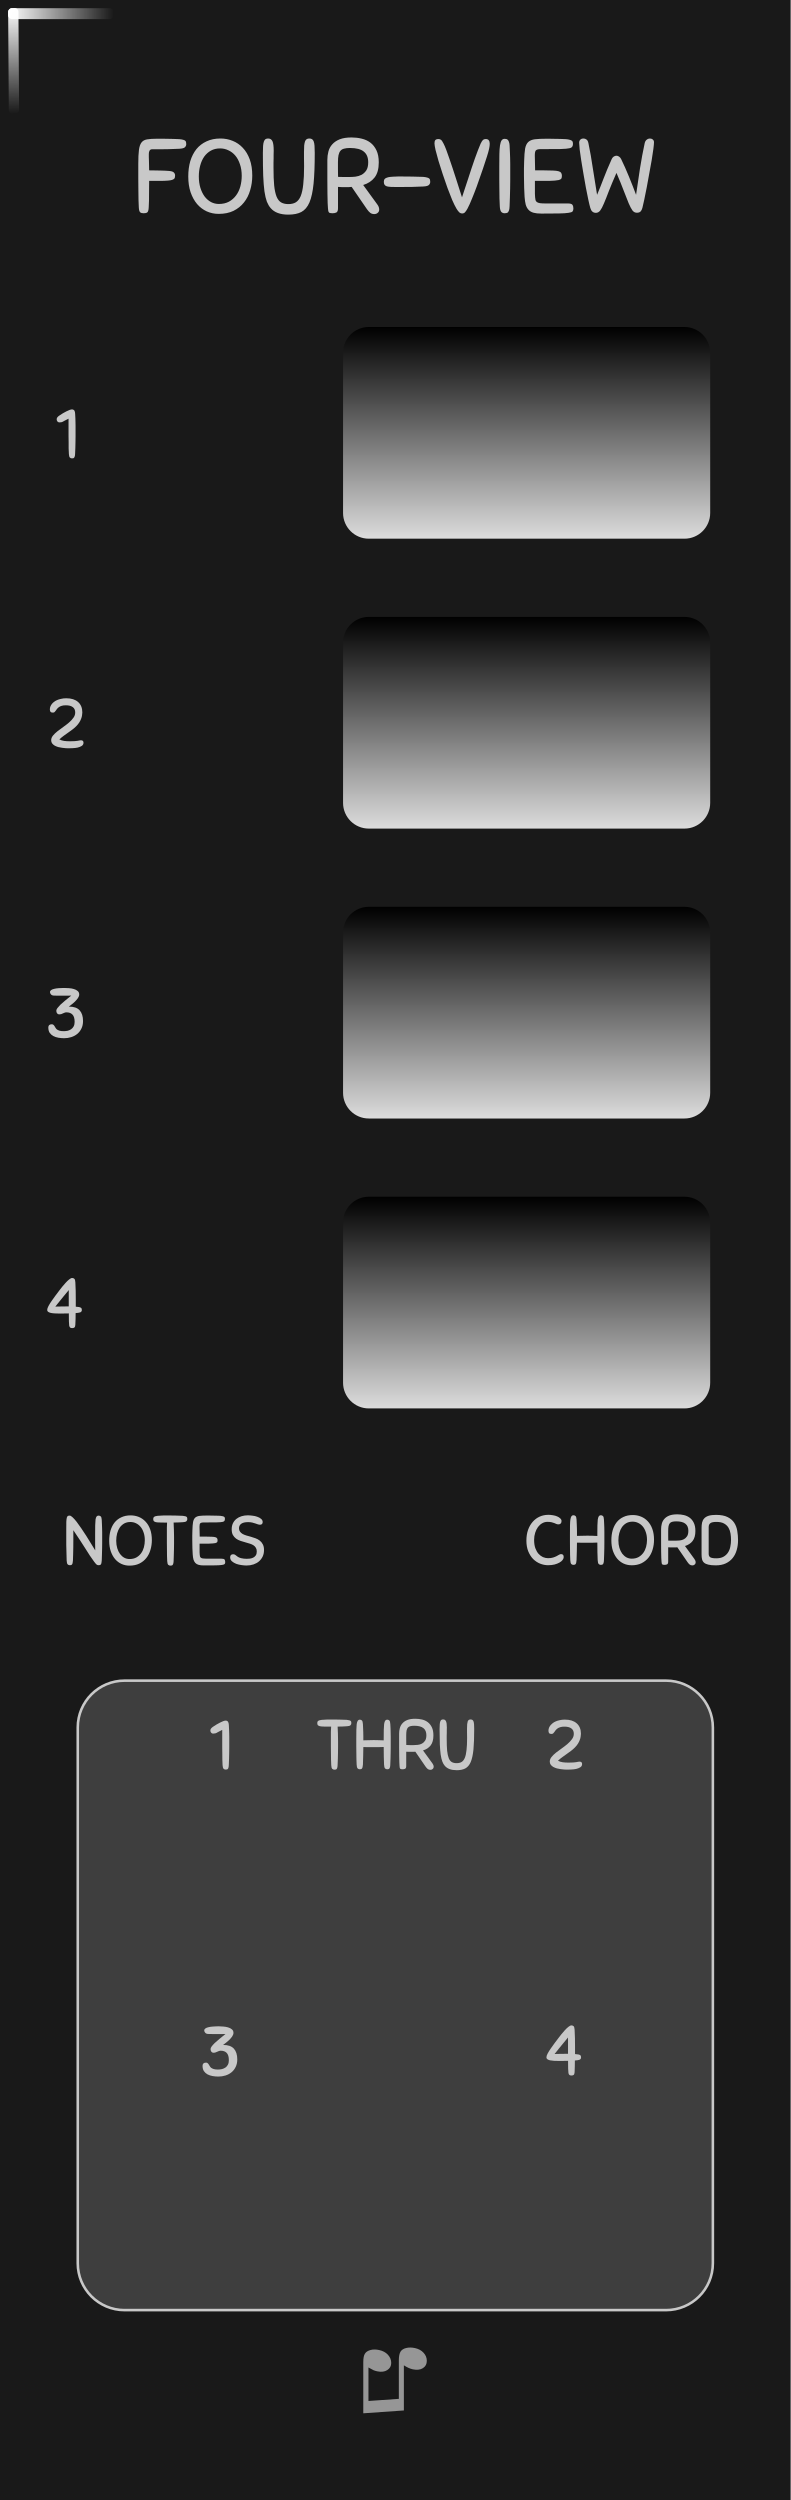
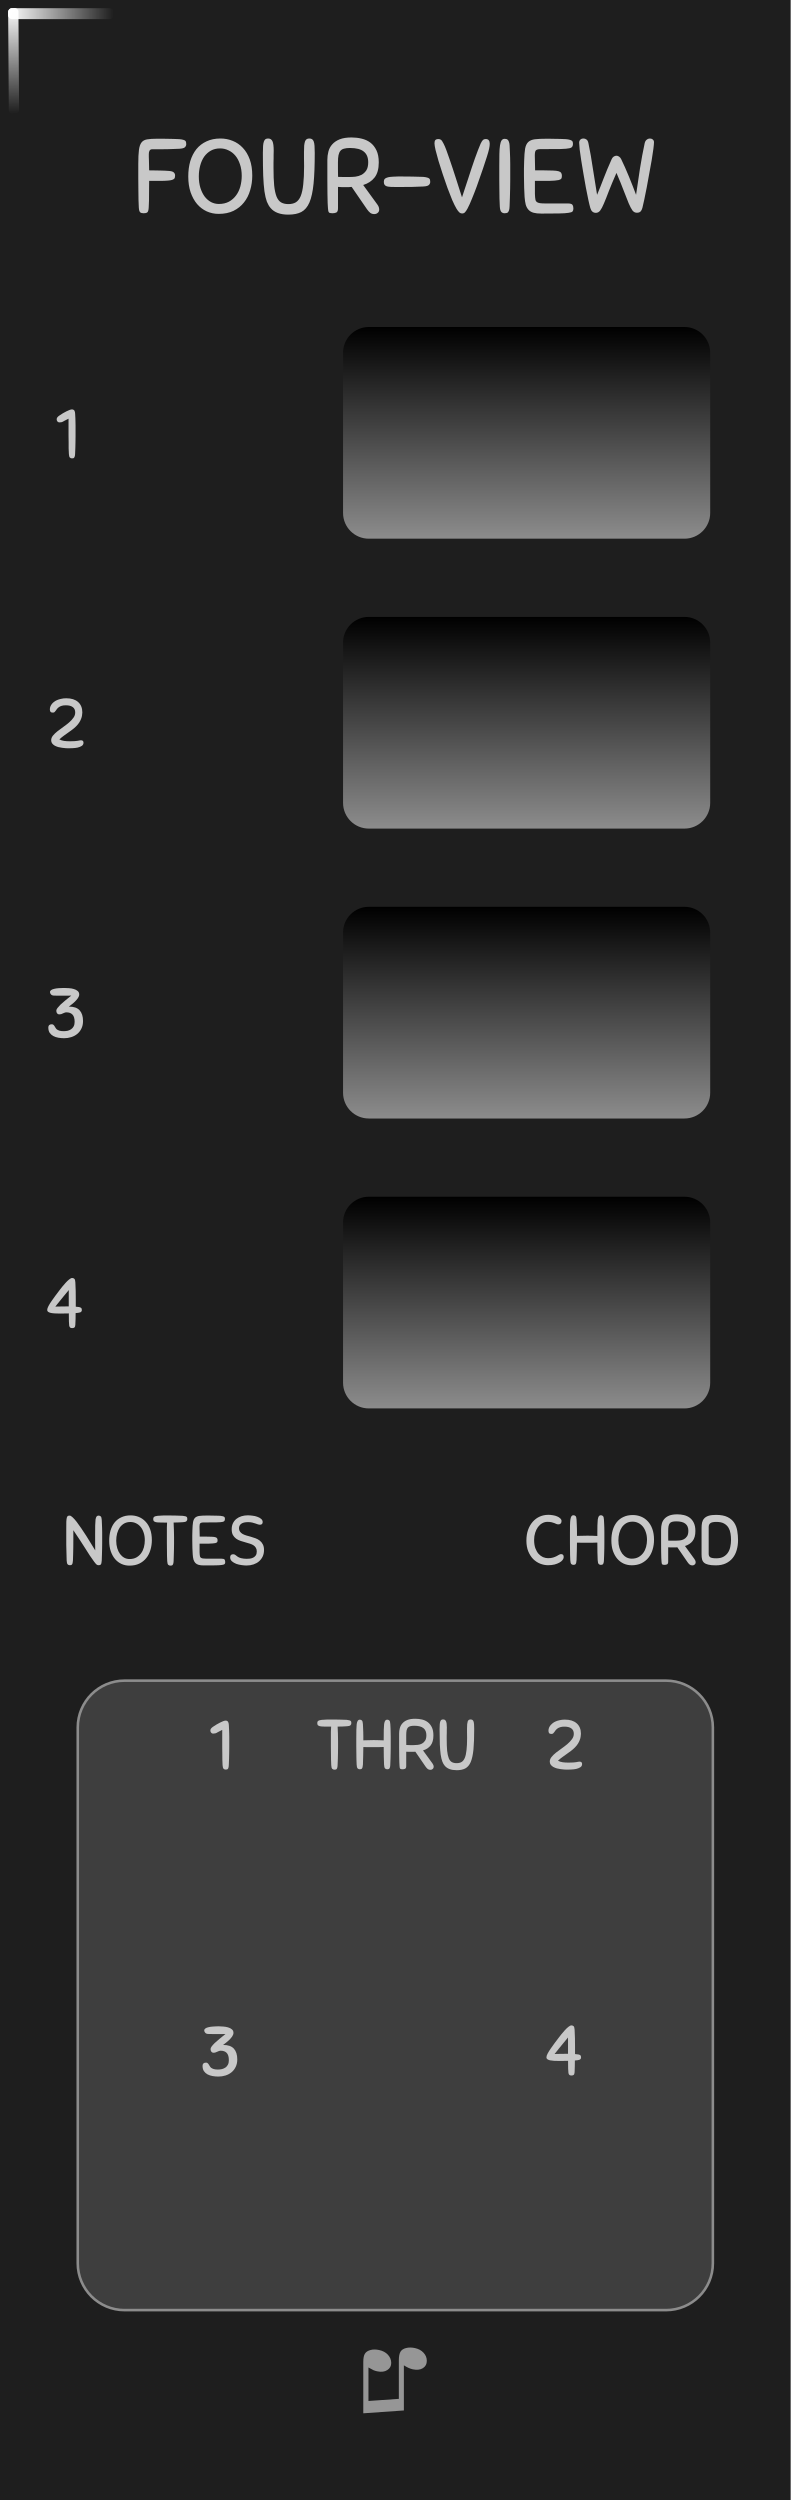
<svg xmlns="http://www.w3.org/2000/svg" xmlns:xlink="http://www.w3.org/1999/xlink" width="40.64mm" height="128.5mm" viewBox="0 0 40.64 128.5" version="1.1" id="svg95">
  <defs id="defs23">
-     <linearGradient id="a">
-       <stop offset="0" stop-color="#dcdcdc" id="stop2" />
-       <stop offset="1" id="stop4" />
+     <linearGradient id="linearGradient868">
+       <stop id="stop864" stop-color="#dcdcdc" offset="0" style="stop-color:#8c8c8c;stop-opacity:1" />
+       <stop id="stop866" offset="1" />
    </linearGradient>
-     <linearGradient xlink:href="#a" id="f" x1="29.292" y1="22.798" x2="29.292" y2="13.944" gradientUnits="userSpaceOnUse" gradientTransform="matrix(0.7163929,0,0,1.22906,15.51877,-0.3291995)" />
+     <linearGradient xlink:href="#linearGradient868" id="f" x1="29.292" y1="22.798" x2="29.292" y2="13.944" gradientUnits="userSpaceOnUse" gradientTransform="matrix(0.7163929,0,0,1.22906,15.51877,-0.3291995)" />
    <linearGradient xlink:href="#b" id="d" x1="26.759" y1="162" x2="30.999" y2="162" gradientUnits="userSpaceOnUse" gradientTransform="matrix(1,0,0,0.56406,0,70.452)" />
    <linearGradient id="b">
      <stop offset="0" stop-color="#fff" id="stop9" />
      <stop offset="1" stop-color="#fff" stop-opacity="0" id="stop11" />
    </linearGradient>
    <linearGradient xlink:href="#c" id="e" x1="26.759" y1="162" x2="30.999" y2="162" gradientUnits="userSpaceOnUse" gradientTransform="matrix(0.99995,0,0,0.53173,135.453,-112.052)" />
    <linearGradient id="c">
      <stop offset="0" stop-color="#fff" stop-opacity=".992" id="stop15" />
      <stop offset="1" stop-color="#fff" stop-opacity="0" id="stop17" />
    </linearGradient>
-     <linearGradient xlink:href="#a" id="g" x1="29.292" y1="22.798" x2="29.292" y2="13.944" gradientUnits="userSpaceOnUse" gradientTransform="matrix(0.7163929,0,0,1.22906,15.51877,14.57261)" />
-     <linearGradient xlink:href="#a" id="h" x1="29.292" y1="22.798" x2="29.292" y2="13.944" gradientUnits="userSpaceOnUse" gradientTransform="matrix(0.7163929,0,0,1.22906,15.51877,29.47314)" />
-     <linearGradient xlink:href="#a" id="i" x1="29.292" y1="22.798" x2="29.292" y2="13.944" gradientUnits="userSpaceOnUse" gradientTransform="matrix(0.7163929,0,0,1.22906,15.51877,44.37495)" />
+     <linearGradient xlink:href="#linearGradient868" id="g" x1="29.292" y1="22.798" x2="29.292" y2="13.944" gradientUnits="userSpaceOnUse" gradientTransform="matrix(0.7163929,0,0,1.22906,15.51877,14.57261)" />
+     <linearGradient xlink:href="#linearGradient868" id="h" x1="29.292" y1="22.798" x2="29.292" y2="13.944" gradientUnits="userSpaceOnUse" gradientTransform="matrix(0.7163929,0,0,1.22906,15.51877,29.47314)" />
+     <linearGradient xlink:href="#linearGradient868" id="i" x1="29.292" y1="22.798" x2="29.292" y2="13.944" gradientUnits="userSpaceOnUse" gradientTransform="matrix(0.7163929,0,0,1.22906,15.51877,44.37495)" />
  </defs>
-   <path d="M 0,0 H 40.64 V 128.5 H 0 Z m 0,0" id="path25" style="fill:#191919;stroke-width:1" />
+   <path d="M 0,0 H 40.64 V 128.5 H 0 Z m 0,0" id="path25" style="fill:#1e1e1e;stroke-width:1;fill-opacity:1" />
  <g style="line-height:1.25;stroke-width:0.781" id="g29" transform="matrix(1.280004,0,0,1.280004,0,-0.09623859)">
    <path word-spacing="0" letter-spacing="0" font-weight="400" aria-label="♫" font-size="3.528" style="font-weight:400;font-size:3.528px;font-family:Arial;-inkscape-font-specification:'Arial, Normal';font-variant-ligatures:normal;font-variant-caps:normal;font-variant-numeric:normal;font-feature-settings:normal;text-align:start;letter-spacing:0;word-spacing:0;fill:#969696;stroke-width:0.781" d="m 16.218,96.87 -1.63,0.114 v -2.06 q 0,-0.23 0.065,-0.333 0.064,-0.104 0.22,-0.147 0.153,-0.043 0.347,-0.002 0.224,0.047 0.357,0.19 0.133,0.146 0.133,0.33 0,0.186 -0.158,0.286 -0.157,0.103 -0.407,0.05 -0.082,-0.018 -0.144,-0.044 -0.063,-0.027 -0.205,-0.11 v 1.345 l 1.22,-0.085 V 94.85 q 0,-0.225 0.065,-0.337 0.065,-0.11 0.225,-0.15 0.16,-0.04 0.35,0 0.222,0.046 0.353,0.19 0.13,0.14 0.13,0.324 0,0.195 -0.157,0.294 -0.155,0.1 -0.407,0.047 -0.16,-0.034 -0.357,-0.16 z" id="path27" />
  </g>
  <g style="line-height:1.25;stroke-width:0.781" id="g33" transform="matrix(1.280004,0,0,1.280004,0,-0.09623859)">
    <path word-spacing="0" letter-spacing="0" font-weight="400" aria-label="1" font-size="2.822" style="font-weight:400;font-size:2.822px;font-family:Sniglet;-inkscape-font-specification:'Sniglet, Normal';font-variant-ligatures:normal;font-variant-caps:normal;font-variant-numeric:normal;font-feature-settings:normal;text-align:start;letter-spacing:0;word-spacing:0;fill:#c8c8c8;stroke-width:0.781" d="M 2.766,18.296 Q 2.76,18.194 2.756,18.084 V 17.847 Q 2.752,17.72 2.752,17.574 v -0.686 l -0.17,0.087 q -0.07,0.045 -0.112,0.054 -0.04,0.008 -0.088,0.008 -0.042,0 -0.076,-0.036 -0.03,-0.037 -0.03,-0.088 0,-0.05 0.033,-0.087 0.036,-0.04 0.084,-0.07 0.062,-0.043 0.133,-0.086 0.073,-0.042 0.14,-0.076 0.07,-0.036 0.125,-0.056 0.06,-0.023 0.1,-0.023 0.02,0 0.04,0.006 0.021,0.005 0.04,0.022 0.018,0.017 0.03,0.054 0.013,0.034 0.016,0.093 l 0.01,0.178 0.004,0.15 q 0.003,0.07 0.003,0.15 v 0.425 q 0,0.116 -0.003,0.23 L 3.026,18.05 q -0.003,0.116 -0.01,0.243 -0.002,0.068 -0.013,0.105 -0.01,0.036 -0.025,0.056 -0.017,0.02 -0.04,0.023 -0.02,0.005 -0.048,0.005 -0.05,0 -0.085,-0.034 -0.033,-0.036 -0.04,-0.152 z" id="path31" />
  </g>
  <g style="line-height:1.25;stroke-width:0.781" id="g37" transform="matrix(1.280004,0,0,1.280004,0,-0.09623859)">
    <path word-spacing="0" letter-spacing="0" font-weight="400" aria-label="2" font-size="2.822" style="font-weight:400;font-size:2.822px;font-family:Sniglet;-inkscape-font-specification:'Sniglet, Normal';font-variant-ligatures:normal;font-variant-caps:normal;font-variant-numeric:normal;font-feature-settings:normal;text-align:start;letter-spacing:0;word-spacing:0;fill:#c8c8c8;stroke-width:0.781" d="m 2.645,28.397 q -0.102,0 -0.17,0.022 -0.067,0.02 -0.112,0.054 -0.045,0.034 -0.074,0.07 l -0.05,0.07 q -0.023,0.035 -0.05,0.058 -0.027,0.02 -0.066,0.02 -0.068,0 -0.096,-0.034 -0.025,-0.037 -0.025,-0.096 0,-0.125 0.093,-0.232 0.028,-0.034 0.076,-0.07 0.05,-0.04 0.118,-0.07 0.071,-0.032 0.161,-0.05 0.093,-0.024 0.21,-0.024 0.307,0 0.476,0.15 0.17,0.15 0.17,0.42 0,0.053 -0.012,0.118 -0.008,0.065 -0.037,0.136 -0.025,0.07 -0.073,0.146 -0.048,0.077 -0.127,0.156 -0.07,0.07 -0.15,0.13 -0.079,0.06 -0.163,0.118 l -0.178,0.127 q -0.09,0.065 -0.183,0.15 0.09,0.048 0.194,0.062 0.105,0.014 0.235,0.014 0.12,0 0.194,-0.006 0.074,-0.005 0.12,-0.014 l 0.07,-0.014 q 0.025,-0.006 0.053,-0.006 0.104,0 0.104,0.096 0,0.085 -0.07,0.13 -0.07,0.045 -0.17,0.068 -0.098,0.02 -0.203,0.023 -0.104,0.005 -0.172,0.005 -0.037,0 -0.104,-0.005 Q 2.569,30.116 2.494,30.104 2.416,30.094 2.337,30.074 2.261,30.051 2.197,30.017 2.134,29.98 2.095,29.929 q -0.04,-0.053 -0.04,-0.127 0,-0.098 0.07,-0.186 0.074,-0.09 0.181,-0.175 Q 2.414,29.354 2.538,29.269 2.662,29.182 2.769,29.091 2.876,28.998 2.947,28.899 3.02,28.801 3.02,28.685 3.02,28.541 2.922,28.47 2.826,28.397 2.645,28.397 Z" id="path35" />
  </g>
  <g style="line-height:1.25;stroke-width:0.781" id="g41" transform="matrix(1.280004,0,0,1.280004,0,-0.09623859)">
    <path word-spacing="0" letter-spacing="0" font-weight="400" aria-label="3" font-size="2.822" style="font-weight:400;font-size:2.822px;font-family:Sniglet;-inkscape-font-specification:'Sniglet, Normal';font-variant-ligatures:normal;font-variant-caps:normal;font-variant-numeric:normal;font-feature-settings:normal;text-align:start;letter-spacing:0;word-spacing:0;fill:#c8c8c8;stroke-width:0.781" d="m 2.182,40.055 q -0.09,0 -0.132,-0.045 -0.043,-0.048 -0.043,-0.096 0,-0.05 0.048,-0.082 0.048,-0.033 0.127,-0.05 0.08,-0.02 0.18,-0.026 0.103,-0.008 0.207,-0.008 0.087,0 0.195,0.008 0.107,0.006 0.2,0.034 0.093,0.026 0.155,0.08 0.062,0.05 0.062,0.14 0,0.07 -0.053,0.147 -0.054,0.076 -0.124,0.144 -0.07,0.068 -0.142,0.12 l -0.098,0.075 q 0.3,0 0.434,0.15 0.136,0.15 0.136,0.428 0,0.175 -0.065,0.305 -0.062,0.13 -0.17,0.217 -0.104,0.085 -0.242,0.127 -0.136,0.043 -0.28,0.043 -0.118,0 -0.234,-0.02 Q 2.23,41.726 2.14,41.678 2.05,41.628 1.993,41.546 1.94,41.461 1.94,41.336 q 0,-0.13 0.14,-0.13 0.043,0 0.066,0.023 0.025,0.02 0.042,0.05 0.02,0.029 0.04,0.066 0.02,0.037 0.056,0.068 0.04,0.028 0.102,0.05 0.064,0.02 0.17,0.02 0.081,0 0.16,-0.016 0.08,-0.02 0.141,-0.063 0.062,-0.042 0.1,-0.112 0.04,-0.074 0.04,-0.18 0,-0.21 -0.089,-0.297 -0.085,-0.088 -0.24,-0.088 -0.04,0 -0.074,0.014 -0.034,0.012 -0.067,0.028 l -0.07,0.03 q -0.038,0.01 -0.083,0.01 -0.045,0 -0.08,-0.04 -0.033,-0.042 -0.033,-0.107 0,-0.045 0.043,-0.104 0.045,-0.06 0.12,-0.136 0.08,-0.076 0.19,-0.166 0.11,-0.093 0.246,-0.2 H 2.792 L 2.716,40.058 H 2.369 Q 2.267,40.055 2.182,40.055 Z" id="path39" />
  </g>
  <g style="line-height:1.25;stroke-width:0.781" id="g45" transform="matrix(1.280004,0,0,1.280004,0,-0.09623859)">
    <path word-spacing="0" letter-spacing="0" font-weight="400" aria-label="4" font-size="2.822" style="font-weight:400;font-size:2.822px;font-family:Sniglet;-inkscape-font-specification:'Sniglet, Normal';font-variant-ligatures:normal;font-variant-caps:normal;font-variant-numeric:normal;font-feature-settings:normal;text-align:start;letter-spacing:0;word-spacing:0;fill:#c8c8c8;stroke-width:0.781" d="m 3.037,52.803 q -0.002,0.107 -0.002,0.234 0,0.127 -0.01,0.237 -0.004,0.085 -0.04,0.11 -0.03,0.023 -0.086,0.023 -0.05,0 -0.08,-0.02 Q 2.795,53.37 2.779,53.311 2.769,53.249 2.767,53.133 2.764,53.015 2.764,52.817 q -0.093,0 -0.178,0.003 -0.085,0.003 -0.164,0.003 -0.118,0 -0.217,-0.006 Q 2.109,52.812 2.039,52.797 1.971,52.78 1.931,52.752 1.895,52.724 1.895,52.679 q 0,-0.062 0.05,-0.155 0.05,-0.096 0.127,-0.206 0.077,-0.11 0.16,-0.223 L 2.394,51.88 2.49,51.756 q 0.065,-0.082 0.138,-0.16 0.074,-0.083 0.147,-0.142 0.073,-0.06 0.124,-0.06 0.048,0 0.085,0.032 0.037,0.03 0.042,0.144 0.012,0.163 0.014,0.344 0.003,0.178 0.003,0.353 v 0.28 q 0.08,0.005 0.127,0.013 0.048,0.01 0.074,0.026 0.025,0.014 0.033,0.036 0.01,0.023 0.01,0.057 0,0.07 -0.066,0.096 -0.065,0.022 -0.183,0.028 z M 2.761,51.88 2.549,52.137 2.403,52.317 q -0.06,0.077 -0.105,0.13 l -0.076,0.096 q 0.13,-0.005 0.265,-0.005 0.14,-0.003 0.274,-0.003 z" id="path43" />
  </g>
-   <rect rx="2.34" ry="2.34" y="86.451" x="4.063" height="32.223" width="32.512" id="rect47" style="fill:#3e3e3e;stroke:#c8c8c8;stroke-width:0.265;paint-order:stroke markers fill" />
+   <rect rx="2.34" ry="2.34" y="86.451" x="4.063" height="32.223" width="32.512" id="rect47" style="fill:#3e3e3e;stroke:#8c8c8c;stroke-width:0.265;paint-order:stroke markers fill;stroke-opacity:1" />
  <g style="line-height:1.25;stroke-width:0.781" id="g51" transform="matrix(1.280004,0,0,1.280004,0,-0.09623859)">
    <path d="m 13.922,69.395 q -0.08,0.006 -0.17,0.01 l -0.194,0.004 0.006,0.144 0.006,0.133 q 0.002,0.068 0.002,0.14 0.003,0.074 0.003,0.165 v 0.245 q 0,0.116 -0.003,0.235 l -0.005,0.234 q -0.003,0.118 -0.01,0.245 -0.002,0.068 -0.013,0.105 -0.008,0.036 -0.025,0.056 -0.017,0.02 -0.04,0.023 -0.022,0.005 -0.05,0.005 -0.05,0 -0.088,-0.034 -0.034,-0.036 -0.04,-0.152 -0.005,-0.102 -0.008,-0.214 0,-0.113 -0.003,-0.243 -0.003,-0.13 -0.003,-0.28 V 69.61 q 0.003,-0.116 0.01,-0.2 H 13.18 q -0.118,0 -0.203,-0.003 -0.082,-0.003 -0.136,-0.015 -0.053,-0.014 -0.08,-0.042 -0.02,-0.028 -0.02,-0.08 0,-0.024 0.004,-0.044 0.006,-0.023 0.026,-0.04 0.02,-0.02 0.054,-0.03 0.036,-0.012 0.093,-0.018 l 0.096,-0.005 0.084,-0.006 q 0.043,-0.003 0.088,-0.003 h 0.104 q 0.167,0 0.313,0.003 0.15,0.003 0.317,0.01 0.067,0.007 0.104,0.018 0.037,0.01 0.056,0.026 0.02,0.017 0.023,0.04 0.006,0.022 0.006,0.05 0,0.05 -0.037,0.085 -0.034,0.034 -0.15,0.04 z m 1.5,1.54 -0.01,-0.318 q -0.004,-0.17 -0.004,-0.39 -0.09,0.004 -0.192,0.006 h -0.44 q -0.105,0 -0.186,-0.002 l -0.006,0.344 q -0.003,0.164 -0.01,0.358 -0.004,0.068 -0.015,0.105 -0.01,0.036 -0.026,0.056 -0.017,0.02 -0.04,0.023 -0.02,0.005 -0.047,0.005 -0.05,0 -0.085,-0.033 -0.034,-0.037 -0.04,-0.153 -0.005,-0.1 -0.008,-0.212 0,-0.11 -0.003,-0.237 -0.003,-0.127 -0.003,-0.273 v -0.333 q 0,-0.2 0.003,-0.342 0.003,-0.144 0.014,-0.234 0.014,-0.09 0.043,-0.133 0.028,-0.042 0.08,-0.042 0.047,0 0.083,0.03 0.037,0.032 0.043,0.145 l 0.008,0.175 0.006,0.152 q 0.003,0.074 0.003,0.153 v 0.175 q 0.21,-0.01 0.414,-0.01 0.1,0 0.198,0.004 l 0.206,0.008 v -0.08 q 0,-0.2 0.003,-0.343 0.003,-0.144 0.014,-0.234 0.014,-0.09 0.042,-0.133 0.03,-0.042 0.08,-0.042 0.047,0 0.084,0.03 0.037,0.032 0.042,0.145 l 0.01,0.18 0.004,0.16 q 0.003,0.075 0.003,0.16 v 0.428 q 0,0.116 -0.003,0.23 l -0.005,0.228 q -0.003,0.115 -0.01,0.242 0,0.068 -0.013,0.105 -0.008,0.036 -0.025,0.056 -0.017,0.02 -0.04,0.023 -0.02,0.005 -0.048,0.005 -0.05,0 -0.084,-0.034 -0.034,-0.036 -0.04,-0.152 z m 1.257,-0.518 -0.082,0.005 h -0.178 q -0.048,0 -0.107,-0.005 v 0.573 q 0,0.09 -0.045,0.113 -0.042,0.02 -0.107,0.02 -0.034,0 -0.054,-0.006 -0.02,-0.003 -0.034,-0.014 -0.01,-0.014 -0.02,-0.04 -0.005,-0.025 -0.008,-0.07 -0.006,-0.05 -0.008,-0.147 L 16.03,70.592 q 0,-0.155 -0.003,-0.375 v -0.523 q 0,-0.115 0.028,-0.223 0.03,-0.11 0.102,-0.19 0.073,-0.086 0.198,-0.137 0.127,-0.05 0.32,-0.05 0.14,0 0.27,0.03 0.132,0.03 0.234,0.108 0.1,0.076 0.163,0.206 0.062,0.13 0.062,0.324 0,0.26 -0.112,0.404 -0.11,0.14 -0.305,0.2 l 0.378,0.52 q 0.05,0.067 0.05,0.138 0,0.056 -0.04,0.087 -0.035,0.034 -0.092,0.034 -0.062,0 -0.107,-0.034 -0.045,-0.036 -0.085,-0.093 z m 0.443,-0.658 q 0,-0.194 -0.118,-0.288 -0.116,-0.096 -0.37,-0.096 -0.093,0 -0.155,0.017 -0.062,0.015 -0.1,0.057 -0.036,0.042 -0.053,0.118 -0.014,0.074 -0.014,0.19 v 0.19 q 0,0.11 0.003,0.2 0.065,0.005 0.144,0.005 h 0.152 q 0.08,0 0.167,-0.01 0.09,-0.01 0.166,-0.05 0.077,-0.042 0.127,-0.12 0.05,-0.077 0.05,-0.213 z m 1.21,1.4 q -0.32,0 -0.47,-0.175 -0.06,-0.068 -0.1,-0.172 -0.04,-0.107 -0.066,-0.277 -0.023,-0.17 -0.034,-0.417 -0.01,-0.25 -0.01,-0.61 0,-0.116 0.007,-0.19 0.005,-0.075 0.022,-0.117 0.017,-0.046 0.043,-0.063 0.028,-0.017 0.07,-0.017 0.082,0 0.116,0.074 0.034,0.073 0.034,0.254 0,0.062 -0.003,0.11 v 0.1 q 0,0.047 -0.003,0.106 v 0.144 q 0,0.282 0.017,0.468 0.02,0.187 0.065,0.3 0.045,0.11 0.12,0.155 0.08,0.045 0.196,0.045 0.122,0 0.2,-0.048 0.082,-0.05 0.13,-0.167 0.048,-0.118 0.068,-0.313 0.023,-0.195 0.023,-0.485 0,-0.127 -0.003,-0.218 v -0.162 q 0,-0.105 0.006,-0.175 0.008,-0.07 0.022,-0.11 0.017,-0.043 0.045,-0.06 0.028,-0.017 0.07,-0.017 0.043,0 0.07,0.017 0.03,0.017 0.047,0.06 0.016,0.042 0.022,0.118 0.006,0.074 0.006,0.192 0,0.497 -0.03,0.82 -0.032,0.317 -0.11,0.504 -0.08,0.183 -0.22,0.257 -0.134,0.07 -0.35,0.07 z" style="font-weight:400;font-size:2.822px;font-family:Sniglet;-inkscape-font-specification:'Sniglet, Normal';font-variant-ligatures:normal;font-variant-caps:normal;font-variant-numeric:normal;font-feature-settings:normal;text-align:start;letter-spacing:0;word-spacing:0;fill:#c8c8c8;stroke-width:0.781" aria-label="THRU" font-weight="400" font-size="2.822" letter-spacing="0" word-spacing="0" id="path49" />
  </g>
  <g style="line-height:1.25;stroke-width:0.781" id="g55" transform="matrix(1.280004,0,0,1.280004,0,-0.09623859)">
    <path d="M 8.937,70.949 Q 8.932,70.848 8.929,70.738 L 8.927,70.5 Q 8.924,70.373 8.924,70.226 V 69.54 l -0.17,0.088 q -0.07,0.045 -0.112,0.053 -0.04,0.009 -0.088,0.009 -0.042,0 -0.076,-0.037 -0.031,-0.036 -0.031,-0.087 0,-0.051 0.034,-0.088 0.036,-0.04 0.084,-0.07 0.063,-0.043 0.133,-0.085 0.073,-0.042 0.14,-0.076 0.069,-0.037 0.125,-0.057 0.06,-0.022 0.1,-0.022 0.019,0 0.039,0.005 0.022,0.006 0.04,0.023 0.019,0.017 0.03,0.054 0.014,0.033 0.017,0.093 l 0.009,0.178 0.005,0.15 q 0.003,0.07 0.003,0.149 v 0.426 q 0,0.116 -0.003,0.228 l -0.005,0.23 q -0.003,0.115 -0.01,0.242 -0.002,0.067 -0.013,0.104 -0.008,0.037 -0.025,0.057 -0.017,0.02 -0.04,0.022 -0.02,0.006 -0.048,0.006 -0.05,0 -0.085,-0.034 -0.033,-0.037 -0.04,-0.152 z" style="font-weight:400;font-size:2.822px;font-family:Sniglet;-inkscape-font-specification:'Sniglet, Normal';font-variant-ligatures:normal;font-variant-caps:normal;font-variant-numeric:normal;font-feature-settings:normal;text-align:start;letter-spacing:0;word-spacing:0;fill:#c8c8c8;stroke-width:0.781" font-size="2.822" aria-label="1" font-weight="400" letter-spacing="0" word-spacing="0" id="path53" />
  </g>
  <g style="line-height:1.25;stroke-width:0.781" id="g59" transform="matrix(1.280004,0,0,1.280004,0,-0.09623859)">
    <path d="m 22.667,69.41 q -0.102,0 -0.17,0.022 -0.067,0.02 -0.112,0.054 -0.045,0.034 -0.074,0.07 l -0.05,0.07 q -0.023,0.035 -0.05,0.058 -0.027,0.02 -0.066,0.02 -0.068,0 -0.096,-0.034 -0.025,-0.037 -0.025,-0.096 0,-0.125 0.093,-0.232 0.028,-0.034 0.076,-0.07 0.05,-0.04 0.118,-0.07 0.07,-0.032 0.16,-0.05 0.094,-0.024 0.21,-0.024 0.308,0 0.477,0.15 0.17,0.15 0.17,0.42 0,0.053 -0.012,0.118 -0.008,0.065 -0.037,0.136 -0.025,0.07 -0.073,0.146 -0.048,0.077 -0.127,0.156 -0.07,0.07 -0.15,0.13 -0.078,0.06 -0.163,0.118 l -0.178,0.127 q -0.09,0.065 -0.183,0.15 0.09,0.048 0.194,0.062 0.105,0.014 0.235,0.014 0.12,0 0.194,-0.006 0.074,-0.005 0.12,-0.014 l 0.07,-0.014 q 0.025,-0.006 0.053,-0.006 0.104,0 0.104,0.096 0,0.085 -0.07,0.13 -0.07,0.045 -0.17,0.068 -0.098,0.02 -0.203,0.023 -0.104,0.005 -0.172,0.005 -0.037,0 -0.104,-0.005 -0.065,-0.003 -0.14,-0.015 -0.078,-0.01 -0.157,-0.03 -0.076,-0.023 -0.14,-0.057 -0.063,-0.037 -0.102,-0.088 -0.04,-0.053 -0.04,-0.127 0,-0.098 0.07,-0.186 0.074,-0.09 0.18,-0.175 0.109,-0.087 0.233,-0.172 0.124,-0.087 0.23,-0.178 0.108,-0.093 0.179,-0.192 0.073,-0.098 0.073,-0.214 0,-0.144 -0.098,-0.215 -0.096,-0.073 -0.277,-0.073 z" style="font-weight:400;font-size:2.822px;font-family:Sniglet;-inkscape-font-specification:'Sniglet, Normal';font-variant-ligatures:normal;font-variant-caps:normal;font-variant-numeric:normal;font-feature-settings:normal;text-align:start;letter-spacing:0;word-spacing:0;fill:#c8c8c8;stroke-width:0.781" font-size="2.822" aria-label="2" font-weight="400" letter-spacing="0" word-spacing="0" id="path57" />
  </g>
  <g style="line-height:1.25;stroke-width:0.781" id="g63" transform="matrix(1.280004,0,0,1.280004,0,-0.09623859)">
    <path d="m 8.376,81.752 q -0.09,0 -0.132,-0.045 -0.043,-0.048 -0.043,-0.096 0,-0.05 0.048,-0.082 0.048,-0.034 0.127,-0.05 0.08,-0.02 0.18,-0.026 0.103,-0.01 0.207,-0.01 0.087,0 0.195,0.01 0.107,0.006 0.2,0.034 0.093,0.025 0.155,0.08 0.062,0.05 0.062,0.14 0,0.07 -0.053,0.147 -0.054,0.076 -0.124,0.144 -0.071,0.067 -0.142,0.12 l -0.098,0.074 q 0.299,0 0.434,0.15 0.136,0.15 0.136,0.43 0,0.174 -0.065,0.304 -0.062,0.13 -0.17,0.217 -0.104,0.085 -0.242,0.127 -0.136,0.042 -0.28,0.042 -0.118,0 -0.234,-0.02 -0.113,-0.02 -0.203,-0.067 -0.09,-0.05 -0.147,-0.133 -0.053,-0.084 -0.053,-0.21 0,-0.13 0.14,-0.13 0.043,0 0.066,0.024 0.025,0.02 0.042,0.05 0.02,0.03 0.04,0.066 0.02,0.037 0.056,0.068 0.04,0.028 0.102,0.05 0.064,0.02 0.169,0.02 0.082,0 0.16,-0.017 0.08,-0.02 0.142,-0.062 0.062,-0.042 0.099,-0.113 0.04,-0.073 0.04,-0.18 0,-0.21 -0.088,-0.297 -0.085,-0.087 -0.24,-0.087 -0.04,0 -0.074,0.014 -0.034,0.01 -0.067,0.028 l -0.07,0.028 q -0.038,0.012 -0.083,0.012 -0.045,0 -0.08,-0.04 -0.033,-0.042 -0.033,-0.107 0,-0.045 0.043,-0.105 0.045,-0.06 0.12,-0.135 0.08,-0.076 0.19,-0.166 0.11,-0.094 0.246,-0.2 H 8.986 L 8.91,81.755 H 8.563 Q 8.461,81.752 8.376,81.752 Z" style="font-weight:400;font-size:2.822px;font-family:Sniglet;-inkscape-font-specification:'Sniglet, Normal';font-variant-ligatures:normal;font-variant-caps:normal;font-variant-numeric:normal;font-feature-settings:normal;text-align:start;letter-spacing:0;word-spacing:0;fill:#c8c8c8;stroke-width:0.781" font-size="2.822" aria-label="3" font-weight="400" letter-spacing="0" word-spacing="0" id="path61" />
  </g>
  <g style="line-height:1.25;stroke-width:0.781" id="g67" transform="matrix(1.280004,0,0,1.280004,0,-0.09623859)">
    <path d="m 23.085,82.816 q -0.003,0.107 -0.003,0.234 0,0.127 -0.008,0.237 -0.006,0.085 -0.04,0.11 -0.03,0.023 -0.087,0.023 -0.05,0 -0.08,-0.02 -0.025,-0.017 -0.04,-0.076 -0.01,-0.062 -0.013,-0.178 -0.003,-0.12 -0.003,-0.316 -0.093,0 -0.177,0.003 l -0.164,0.002 q -0.12,0 -0.217,-0.005 -0.096,-0.006 -0.167,-0.02 -0.068,-0.017 -0.107,-0.045 -0.037,-0.028 -0.037,-0.073 0,-0.063 0.05,-0.156 0.052,-0.096 0.128,-0.206 0.076,-0.11 0.16,-0.223 l 0.162,-0.214 0.096,-0.124 q 0.065,-0.082 0.138,-0.161 0.073,-0.082 0.147,-0.141 0.073,-0.06 0.124,-0.06 0.048,0 0.085,0.03 0.036,0.033 0.042,0.145 0.01,0.164 0.014,0.345 0.003,0.178 0.003,0.352 v 0.28 q 0.08,0.005 0.127,0.014 0.048,0.009 0.073,0.025 0.026,0.015 0.034,0.037 0.008,0.023 0.008,0.057 0,0.07 -0.064,0.096 -0.065,0.022 -0.184,0.028 z m -0.276,-0.923 -0.212,0.257 -0.147,0.18 q -0.06,0.077 -0.104,0.13 l -0.077,0.096 q 0.13,-0.006 0.266,-0.006 l 0.274,-0.002 z" style="font-weight:400;font-size:2.822px;font-family:Sniglet;-inkscape-font-specification:'Sniglet, Normal';font-variant-ligatures:normal;font-variant-caps:normal;font-variant-numeric:normal;font-feature-settings:normal;text-align:start;letter-spacing:0;word-spacing:0;fill:#c8c8c8;stroke-width:0.781" font-size="2.822" aria-label="4" font-weight="400" letter-spacing="0" word-spacing="0" id="path65" />
  </g>
  <g transform="matrix(1.280004,0,0,1.280004,-33.83671,-206.4406)" id="g73" style="stroke-width:0.781">
    <rect rx="0.161" width="4.24" height="0.439" x="26.759" y="161.611" ry="0.161" id="rect69" style="fill:url(#d);stroke-width:0.781" />
    <rect rx="0.152" width="4.24" height="0.413" x="162.21" y="-26.119" ry="0.152" transform="matrix(0.00655,0.99998,-0.99973,0.02317,0,0)" id="rect71" style="fill:url(#e);stroke-width:0.781" />
  </g>
  <rect width="18.871" height="10.881" x="17.633" y="16.808" rx="1.323" ry="1.323" id="rect75" style="fill:url(#f);fill-rule:evenodd;stroke-width:1" />
-   <rect width="18.871" height="10.881" x="17.633" y="31.709" rx="1.323" ry="1.323" id="rect77" style="fill:url(#g);fill-rule:evenodd;stroke-width:1" />
-   <rect width="18.871" height="10.881" x="17.633" y="46.61" rx="1.323" ry="1.323" id="rect79" style="fill:url(#h);fill-rule:evenodd;stroke-width:1" />
-   <rect width="18.871" height="10.881" x="17.633" y="61.512" rx="1.323" ry="1.323" id="rect81" style="fill:url(#i);fill-rule:evenodd;stroke-width:1" />
+   <rect width="18.871" height="10.881" x="17.633" y="31.709" rx="1.323" ry="1.323" id="rect77" style="fill:url(#g);fill-rule:evenodd;stroke-width:1;fill-opacity:1.0" />
+   <rect width="18.871" height="10.881" x="17.633" y="46.61" rx="1.323" ry="1.323" id="rect79" style="fill:url(#h);fill-rule:evenodd;stroke-width:1;fill-opacity:1.0" />
+   <rect width="18.871" height="10.881" x="17.633" y="61.512" rx="1.323" ry="1.323" id="rect81" style="fill:url(#i);fill-rule:evenodd;stroke-width:1;fill-opacity:1.0" />
  <g style="line-height:1.25;stroke-width:0.781" id="g85" transform="matrix(1.280004,0,0,1.280004,0,-0.09623859)">
    <path d="M 5.553,6.653 Q 5.553,6.298 5.579,6.099 5.604,5.896 5.684,5.794 5.764,5.693 5.914,5.671 6.061,5.646 6.303,5.646 h 0.245 q 0.11,0 0.212,0.004 0.106,0 0.207,0.004 l 0.229,0.009 q 0.101,0.008 0.156,0.025 0.055,0.013 0.085,0.038 0.03,0.026 0.034,0.06 0.008,0.034 0.008,0.076 0,0.076 -0.055,0.127 Q 7.374,6.039 7.2,6.049 7.094,6.052 6.993,6.057 L 6.768,6.065 q -0.123,0 -0.28,0.004 H 6.112 q -0.076,0 -0.106,0.055 -0.03,0.051 -0.03,0.132 v 0.127 q 0.005,0.063 0.005,0.14 0.004,0.075 0.004,0.173 0.004,0.093 0.004,0.22 0.157,0 0.271,0.004 0.119,0 0.203,0.004 0.09,0 0.157,0.005 l 0.131,0.008 q 0.174,0.009 0.225,0.06 0.055,0.05 0.055,0.126 0,0.043 -0.009,0.077 Q 7.018,7.233 6.988,7.259 6.958,7.284 6.904,7.301 6.849,7.318 6.747,7.327 L 6.616,7.335 q -0.06,0 -0.144,0.004 H 5.989 Q 5.985,7.593 5.985,7.86 5.989,8.122 5.972,8.402 5.964,8.567 5.913,8.605 5.866,8.639 5.769,8.639 5.676,8.639 5.629,8.601 5.583,8.558 5.574,8.406 5.566,8.271 5.562,8.11 5.562,7.945 5.557,7.737 5.553,7.526 5.553,7.263 Z M 8.78,8.664 Q 8.526,8.664 8.301,8.563 8.081,8.461 7.916,8.271 7.751,8.076 7.654,7.797 7.56,7.517 7.56,7.162 7.56,6.827 7.64,6.548 7.726,6.268 7.886,6.065 8.052,5.862 8.293,5.752 8.534,5.637 8.852,5.637 q 0.258,0 0.49,0.094 0.234,0.093 0.407,0.279 0.178,0.186 0.28,0.466 0.101,0.28 0.101,0.652 0,0.309 -0.085,0.588 -0.08,0.28 -0.25,0.491 Q 9.631,8.415 9.377,8.542 9.123,8.664 8.78,8.664 Z M 8.788,8.266 q 0.233,0 0.407,-0.093 Q 9.368,8.076 9.482,7.919 9.597,7.763 9.652,7.559 9.707,7.352 9.707,7.136 9.707,6.874 9.635,6.67 9.567,6.463 9.449,6.323 9.33,6.183 9.173,6.112 9.017,6.035 8.839,6.035 8.627,6.035 8.466,6.125 8.31,6.213 8.2,6.365 8.094,6.518 8.039,6.725 7.984,6.929 7.984,7.162 q 0,0.25 0.063,0.457 0.064,0.203 0.17,0.347 0.11,0.144 0.258,0.224 0.148,0.076 0.313,0.076 z m 2.788,0.428 q -0.483,0 -0.707,-0.262 Q 10.779,8.33 10.716,8.173 10.657,8.013 10.619,7.758 10.585,7.504 10.569,7.132 10.556,6.755 10.556,6.217 q 0,-0.173 0.008,-0.283 0.009,-0.114 0.034,-0.178 0.025,-0.068 0.063,-0.093 0.043,-0.026 0.106,-0.026 0.123,0 0.174,0.11 0.05,0.11 0.05,0.382 0,0.093 -0.004,0.165 v 0.148 q 0,0.072 -0.004,0.16 v 0.217 q 0,0.423 0.026,0.702 0.03,0.28 0.097,0.45 0.068,0.164 0.182,0.232 0.119,0.068 0.292,0.068 0.182,0 0.3,-0.072 0.123,-0.077 0.195,-0.25 0.072,-0.178 0.102,-0.47 0.034,-0.292 0.034,-0.728 0,-0.19 -0.004,-0.326 V 6.179 q 0,-0.156 0.008,-0.262 0.013,-0.106 0.034,-0.165 0.025,-0.064 0.068,-0.09 0.042,-0.025 0.106,-0.025 0.063,0 0.105,0.026 0.043,0.025 0.068,0.089 0.026,0.063 0.034,0.178 0.009,0.11 0.009,0.287 0,0.746 -0.047,1.228 -0.047,0.479 -0.165,0.758 -0.119,0.275 -0.326,0.385 -0.203,0.106 -0.525,0.106 z M 14.121,7.58 14,7.59 h -0.267 q -0.072,0 -0.16,-0.01 v 0.86 q 0,0.135 -0.069,0.17 -0.063,0.029 -0.16,0.029 -0.051,0 -0.081,-0.009 Q 13.233,8.626 13.213,8.61 13.195,8.588 13.183,8.55 13.174,8.512 13.17,8.444 13.161,8.368 13.157,8.224 l -0.008,-0.38 q 0,-0.234 -0.004,-0.564 V 6.497 q 0,-0.174 0.042,-0.335 0.042,-0.165 0.152,-0.287 0.11,-0.127 0.297,-0.204 0.19,-0.076 0.482,-0.076 0.208,0 0.402,0.047 0.2,0.046 0.352,0.16 0.152,0.115 0.245,0.31 0.093,0.194 0.093,0.486 0,0.39 -0.169,0.606 -0.165,0.211 -0.457,0.3 l 0.567,0.78 q 0.076,0.1 0.076,0.207 0,0.084 -0.059,0.131 -0.055,0.05 -0.14,0.05 -0.093,0 -0.16,-0.05 Q 14.8,8.567 14.74,8.482 Z m 0.665,-0.986 q 0,-0.292 -0.178,-0.432 -0.173,-0.144 -0.554,-0.144 -0.14,0 -0.233,0.026 -0.093,0.021 -0.148,0.085 -0.055,0.063 -0.08,0.177 -0.022,0.11 -0.022,0.284 v 0.288 q 0,0.165 0.004,0.3 0.098,0.005 0.216,0.005 h 0.229 q 0.118,0 0.25,-0.013 0.135,-0.017 0.25,-0.076 0.114,-0.064 0.19,-0.178 0.076,-0.119 0.076,-0.322 z m 2.211,0.97 -0.45,0.017 q -0.253,0.004 -0.6,0.004 -0.144,0 -0.246,-0.004 Q 15.6,7.576 15.536,7.559 15.473,7.539 15.443,7.496 15.413,7.454 15.413,7.377 15.413,7.339 15.422,7.31 15.43,7.276 15.46,7.25 15.49,7.225 15.54,7.208 15.595,7.187 15.68,7.178 L 15.79,7.17 q 0.05,-0.004 0.097,-0.004 0.047,-0.004 0.098,-0.004 h 0.127 q 0.228,0 0.44,0.004 0.212,0 0.44,0.012 0.102,0.009 0.157,0.026 0.055,0.013 0.085,0.038 0.03,0.025 0.034,0.06 0.008,0.033 0.008,0.075 0,0.077 -0.055,0.127 -0.05,0.051 -0.224,0.06 z m 1.775,0.889 q -0.055,0.101 -0.101,0.148 -0.043,0.046 -0.11,0.046 -0.068,0 -0.119,-0.046 Q 18.392,8.554 18.332,8.457 18.256,8.33 18.158,8.106 18.065,7.881 17.968,7.619 17.871,7.352 17.778,7.069 17.684,6.785 17.608,6.535 17.536,6.285 17.49,6.099 17.447,5.909 17.447,5.828 q 0,-0.085 0.034,-0.127 0.034,-0.042 0.131,-0.042 0.055,0 0.094,0.03 0.042,0.025 0.105,0.152 0.051,0.097 0.11,0.254 0.06,0.156 0.123,0.347 0.068,0.19 0.136,0.402 l 0.135,0.415 q 0.068,0.207 0.127,0.398 L 18.552,8 18.666,7.653 18.798,7.255 18.933,6.84 q 0.068,-0.212 0.136,-0.398 0.067,-0.186 0.127,-0.343 0.059,-0.157 0.105,-0.258 0.06,-0.123 0.102,-0.153 0.047,-0.03 0.093,-0.03 0.098,0 0.131,0.051 0.039,0.047 0.039,0.14 0,0.085 -0.026,0.203 -0.025,0.119 -0.089,0.318 -0.059,0.195 -0.16,0.487 l -0.25,0.715 q -0.038,0.114 -0.09,0.237 -0.046,0.123 -0.097,0.242 -0.046,0.114 -0.093,0.22 -0.046,0.105 -0.089,0.182 z M 20.07,8.36 q -0.009,-0.153 -0.013,-0.318 0,-0.165 -0.004,-0.356 -0.004,-0.19 -0.004,-0.41 v -0.5 q 0,-0.3 0.004,-0.512 0.004,-0.216 0.025,-0.351 0.021,-0.136 0.064,-0.2 0.046,-0.063 0.122,-0.063 0.039,0 0.072,0.009 0.034,0.008 0.06,0.038 0.025,0.025 0.042,0.08 0.021,0.051 0.025,0.136 0.009,0.152 0.013,0.27 l 0.009,0.238 q 0.004,0.114 0.004,0.241 v 0.643 q 0,0.174 -0.004,0.343 l -0.009,0.343 q -0.004,0.174 -0.013,0.364 -0.004,0.102 -0.02,0.157 -0.018,0.055 -0.043,0.085 -0.026,0.03 -0.06,0.033 -0.033,0.009 -0.076,0.009 -0.076,0 -0.13,-0.05 Q 20.078,8.533 20.07,8.359 Z M 21.065,7.979 Q 21.057,7.843 21.048,7.61 21.04,7.377 21.04,7.132 V 6.844 l 0.008,-0.309 q 0.009,-0.313 0.038,-0.491 0.034,-0.178 0.127,-0.267 0.098,-0.089 0.271,-0.11 0.174,-0.021 0.462,-0.021 h 0.089 q 0.088,0 0.211,0.004 0.123,0 0.254,0.004 l 0.225,0.009 q 0.093,0.008 0.148,0.025 0.059,0.013 0.089,0.038 0.03,0.022 0.038,0.055 0.008,0.03 0.008,0.068 0,0.098 -0.055,0.144 -0.055,0.042 -0.224,0.055 -0.085,0.009 -0.25,0.013 h -0.33 q -0.17,0 -0.305,0.004 h -0.17 q -0.11,0.004 -0.156,0.05 -0.042,0.043 -0.042,0.208 L 21.48,6.51 q 0.008,0.143 0.008,0.406 h 0.352 q 0.224,0 0.364,0.008 0.144,0.005 0.22,0.026 0.08,0.021 0.11,0.068 0.03,0.046 0.03,0.122 0,0.038 -0.009,0.072 -0.004,0.03 -0.034,0.055 -0.03,0.021 -0.084,0.038 -0.055,0.013 -0.157,0.022 -0.123,0.008 -0.233,0.012 H 21.48 V 7.856 L 21.488,8 q 0.005,0.067 0.017,0.114 0.017,0.047 0.055,0.076 0.043,0.03 0.119,0.043 0.08,0.012 0.212,0.012 h 0.91 q 0.148,0 0.186,0.055 0.038,0.055 0.038,0.148 0,0.077 -0.034,0.119 -0.034,0.038 -0.165,0.055 -0.127,0.021 -0.385,0.025 -0.254,0.005 -0.703,0.005 -0.19,0 -0.313,-0.034 Q 21.302,8.584 21.226,8.503 21.15,8.423 21.112,8.296 21.078,8.165 21.065,7.979 Z m 3.499,-1.516 q 0.026,-0.06 0.077,-0.097 0.055,-0.038 0.114,-0.038 0.055,0 0.106,0.038 0.05,0.033 0.08,0.093 0.161,0.33 0.318,0.715 0.156,0.381 0.283,0.724 0.072,-0.525 0.157,-1.058 0.085,-0.534 0.19,-1.02 0.013,-0.056 0.038,-0.09 0.026,-0.037 0.056,-0.054 0.03,-0.022 0.059,-0.03 0.034,-0.009 0.055,-0.009 0.072,0 0.118,0.043 0.047,0.038 0.047,0.106 0,0.076 -0.025,0.27 -0.026,0.191 -0.068,0.45 -0.043,0.253 -0.098,0.541 -0.05,0.288 -0.101,0.555 -0.051,0.266 -0.098,0.487 -0.046,0.22 -0.076,0.334 -0.025,0.097 -0.076,0.148 -0.05,0.047 -0.148,0.047 -0.102,0 -0.174,-0.09 Q 25.331,8.436 25.246,8.241 25.166,8.046 25.051,7.746 24.937,7.441 24.755,7.018 24.569,7.441 24.45,7.746 24.336,8.05 24.251,8.246 24.171,8.44 24.099,8.533 24.027,8.622 23.929,8.622 23.76,8.622 23.705,8.427 23.671,8.313 23.625,8.097 23.578,7.877 23.527,7.61 L 23.43,7.06 Q 23.379,6.772 23.34,6.518 L 23.277,6.074 q -0.02,-0.195 -0.02,-0.271 0,-0.072 0.046,-0.119 0.046,-0.047 0.131,-0.047 0.06,0 0.114,0.039 0.055,0.033 0.08,0.144 0.102,0.486 0.179,1.02 0.08,0.533 0.169,1.058 0.131,-0.309 0.262,-0.656 0.132,-0.347 0.326,-0.779 z" style="font-weight:400;font-size:4.233px;font-family:Sniglet;-inkscape-font-specification:'Sniglet, Normal';font-variant-ligatures:normal;font-variant-caps:normal;font-variant-numeric:normal;font-feature-settings:normal;text-align:start;letter-spacing:0;word-spacing:0;fill:#c8c8c8;stroke-width:0.781" aria-label="FOUR-VIEW" font-weight="400" font-size="4.233" letter-spacing="0" word-spacing="0" id="path83" />
  </g>
  <g style="line-height:1.25;stroke-width:0.781" id="g89" transform="matrix(1.280004,0,0,1.280004,0,-0.09623859)">
    <path d="M 3.778,62.784 Q 3.688,62.66 3.606,62.539 L 3.434,62.268 q -0.09,-0.147 -0.209,-0.325 -0.116,-0.18 -0.28,-0.42 v 0.38 q 0,0.167 -0.002,0.311 L 2.937,62.485 2.929,62.739 Q 2.926,62.807 2.915,62.844 2.906,62.88 2.889,62.9 q -0.017,0.02 -0.04,0.023 -0.02,0.005 -0.047,0.005 -0.051,0 -0.085,-0.034 -0.034,-0.036 -0.04,-0.152 -0.014,-0.31 -0.016,-0.62 v -0.647 q 0,-0.19 0.002,-0.297 0.006,-0.107 0.02,-0.16 0.017,-0.054 0.042,-0.068 0.029,-0.014 0.074,-0.014 0.045,0 0.118,0.07 0.074,0.068 0.161,0.18 0.088,0.114 0.186,0.26 0.102,0.147 0.2,0.303 0.1,0.155 0.19,0.307 l 0.17,0.277 Q 3.82,62.2 3.82,62.043 v -0.357 q 0,-0.222 0.003,-0.366 0.003,-0.147 0.014,-0.232 0.015,-0.085 0.043,-0.118 0.028,-0.034 0.079,-0.034 0.048,0 0.084,0.03 0.037,0.032 0.043,0.145 l 0.008,0.18 0.006,0.158 q 0.003,0.077 0.003,0.161 v 0.429 q 0,0.116 -0.003,0.229 L 4.094,62.496 4.086,62.739 Q 4.083,62.807 4.072,62.844 4.063,62.88 4.046,62.9 4.029,62.92 4.006,62.923 3.987,62.928 3.959,62.928 3.911,62.928 3.877,62.9 3.843,62.872 3.778,62.784 Z m 1.419,0.161 q -0.169,0 -0.319,-0.068 Q 4.732,62.81 4.622,62.683 4.512,62.553 4.447,62.367 4.385,62.18 4.385,61.943 q 0,-0.223 0.053,-0.409 0.057,-0.186 0.164,-0.322 0.11,-0.135 0.27,-0.208 0.162,-0.077 0.373,-0.077 0.172,0 0.328,0.062 0.155,0.063 0.27,0.187 0.12,0.124 0.187,0.31 0.068,0.186 0.068,0.435 0,0.206 -0.057,0.392 -0.053,0.186 -0.166,0.327 -0.11,0.139 -0.28,0.223 -0.17,0.082 -0.398,0.082 z M 5.203,62.68 q 0.155,0 0.27,-0.062 0.117,-0.065 0.193,-0.17 0.076,-0.104 0.113,-0.24 0.036,-0.138 0.036,-0.282 0,-0.175 -0.048,-0.31 Q 5.722,61.478 5.643,61.385 5.564,61.291 5.46,61.243 q -0.105,-0.05 -0.223,-0.05 -0.141,0 -0.249,0.059 -0.104,0.06 -0.177,0.16 -0.07,0.102 -0.108,0.24 -0.036,0.136 -0.036,0.291 0,0.167 0.042,0.305 0.042,0.136 0.113,0.232 0.073,0.096 0.172,0.15 0.099,0.05 0.209,0.05 z m 2.133,-1.479 q -0.08,0.006 -0.17,0.009 l -0.194,0.005 0.005,0.144 0.006,0.133 q 0.003,0.067 0.003,0.14 0.003,0.074 0.003,0.165 v 0.245 q 0,0.116 -0.003,0.234 L 6.98,62.511 6.972,62.756 q -0.003,0.068 -0.014,0.105 -0.009,0.036 -0.026,0.056 -0.017,0.02 -0.04,0.023 -0.022,0.005 -0.05,0.005 -0.05,0 -0.088,-0.034 Q 6.721,62.875 6.714,62.759 6.709,62.657 6.706,62.544 L 6.704,62.302 Q 6.701,62.172 6.701,62.022 V 61.416 Q 6.704,61.3 6.709,61.216 H 6.594 Q 6.475,61.216 6.39,61.212 6.308,61.21 6.255,61.198 6.201,61.184 6.175,61.156 6.153,61.128 6.153,61.076 q 0,-0.025 0.006,-0.044 0.006,-0.023 0.025,-0.04 0.02,-0.02 0.054,-0.03 0.037,-0.012 0.093,-0.018 L 6.427,60.939 6.512,60.933 Q 6.554,60.93 6.599,60.93 h 0.105 q 0.166,0 0.313,0.003 0.15,0.003 0.316,0.011 0.068,0.006 0.104,0.017 0.037,0.009 0.057,0.026 0.02,0.017 0.022,0.04 0.006,0.022 0.006,0.05 0,0.05 -0.037,0.085 -0.034,0.033 -0.15,0.04 z m 0.402,1.287 Q 7.732,62.398 7.726,62.242 7.721,62.087 7.721,61.924 V 61.732 L 7.726,61.526 Q 7.732,61.316 7.752,61.198 7.774,61.08 7.836,61.02 7.901,60.961 8.017,60.947 8.133,60.933 8.325,60.933 h 0.059 q 0.06,0 0.141,0.003 0.082,0 0.17,0.003 0.09,0.002 0.149,0.005 0.062,0.006 0.099,0.017 0.04,0.009 0.059,0.025 0.02,0.015 0.025,0.037 0.006,0.02 0.006,0.045 0,0.065 -0.037,0.096 Q 8.96,61.193 8.846,61.201 8.79,61.207 8.68,61.209 H 8.46 q -0.113,0 -0.203,0.003 H 8.144 Q 8.071,61.215 8.04,61.246 8.011,61.274 8.011,61.384 l 0.003,0.125 q 0.006,0.096 0.006,0.27 h 0.234 q 0.15,0 0.243,0.006 0.096,0.003 0.147,0.017 0.053,0.014 0.073,0.045 0.02,0.031 0.02,0.082 0,0.026 -0.006,0.048 -0.003,0.02 -0.023,0.037 -0.02,0.014 -0.056,0.025 -0.037,0.009 -0.104,0.014 -0.082,0.006 -0.156,0.009 H 8.014 v 0.344 l 0.006,0.096 q 0.003,0.045 0.011,0.076 0.011,0.031 0.037,0.051 0.028,0.02 0.079,0.028 0.053,0.009 0.141,0.009 h 0.607 q 0.099,0 0.124,0.036 0.025,0.037 0.025,0.1 0,0.05 -0.022,0.078 -0.023,0.026 -0.11,0.037 -0.085,0.014 -0.257,0.017 -0.17,0.003 -0.469,0.003 -0.127,0 -0.208,-0.023 Q 7.896,62.892 7.845,62.838 7.795,62.784 7.769,62.7 7.746,62.612 7.738,62.488 Z m 2.22,-1.563 q 0.08,0 0.18,0.014 0.105,0.01 0.196,0.045 0.09,0.03 0.152,0.084 0.062,0.051 0.062,0.127 0,0.046 -0.025,0.077 -0.026,0.03 -0.082,0.03 -0.042,0 -0.088,-0.016 -0.042,-0.017 -0.098,-0.034 -0.054,-0.02 -0.127,-0.037 -0.071,-0.017 -0.167,-0.017 -0.186,0 -0.277,0.068 -0.087,0.065 -0.087,0.18 0,0.08 0.04,0.133 0.039,0.054 0.104,0.093 0.068,0.037 0.15,0.062 0.084,0.026 0.172,0.048 0.098,0.026 0.194,0.063 0.1,0.036 0.175,0.096 0.077,0.059 0.122,0.15 0.048,0.09 0.048,0.228 0,0.144 -0.054,0.26 -0.054,0.112 -0.147,0.194 -0.093,0.08 -0.223,0.124 -0.13,0.043 -0.282,0.043 -0.084,0 -0.197,-0.017 -0.113,-0.014 -0.215,-0.051 -0.101,-0.04 -0.172,-0.102 -0.07,-0.065 -0.07,-0.158 0,-0.056 0.028,-0.09 0.03,-0.034 0.09,-0.034 0.048,0 0.079,0.02 0.031,0.017 0.054,0.04 0.084,0.073 0.192,0.098 0.107,0.025 0.22,0.025 0.065,0 0.135,-0.008 0.073,-0.011 0.133,-0.042 0.059,-0.031 0.099,-0.088 0.039,-0.06 0.039,-0.158 0,-0.09 -0.037,-0.147 -0.034,-0.059 -0.093,-0.098 -0.06,-0.04 -0.14,-0.065 -0.08,-0.026 -0.173,-0.051 -0.104,-0.028 -0.206,-0.062 -0.102,-0.034 -0.18,-0.09 -0.08,-0.06 -0.13,-0.147 -0.048,-0.09 -0.048,-0.229 0,-0.138 0.05,-0.243 0.051,-0.104 0.139,-0.175 0.087,-0.07 0.206,-0.107 0.121,-0.037 0.26,-0.037 z" style="font-weight:400;font-size:2.822px;font-family:Sniglet;-inkscape-font-specification:'Sniglet, Normal';font-variant-ligatures:normal;font-variant-caps:normal;font-variant-numeric:normal;font-feature-settings:normal;text-align:start;letter-spacing:0;word-spacing:0;fill:#c8c8c8;stroke-width:0.781" aria-label="NOTES" font-weight="400" font-size="2.822" letter-spacing="0" word-spacing="0" id="path87" />
  </g>
  <g style="line-height:1.25;stroke-width:0.781" id="g93" transform="matrix(1.280004,0,0,1.280004,0,-0.09623859)">
    <path d="m 22.016,60.904 q 0.093,0 0.186,0.017 0.096,0.014 0.172,0.048 0.076,0.031 0.124,0.08 0.051,0.044 0.051,0.106 0,0.065 -0.034,0.1 -0.034,0.033 -0.085,0.033 -0.048,0 -0.084,-0.014 l -0.085,-0.037 q -0.045,-0.02 -0.11,-0.034 -0.065,-0.016 -0.172,-0.016 -0.107,0 -0.206,0.056 -0.096,0.054 -0.17,0.152 -0.07,0.096 -0.112,0.229 -0.043,0.133 -0.043,0.288 0,0.192 0.048,0.33 0.051,0.138 0.13,0.229 0.08,0.087 0.178,0.132 0.102,0.043 0.203,0.043 0.121,0 0.203,-0.026 0.082,-0.025 0.139,-0.056 0.059,-0.031 0.101,-0.057 0.043,-0.025 0.082,-0.025 0.048,0 0.076,0.028 0.028,0.026 0.028,0.093 0,0.057 -0.045,0.116 -0.042,0.056 -0.127,0.104 -0.082,0.046 -0.197,0.077 -0.116,0.028 -0.26,0.028 -0.158,0 -0.316,-0.062 -0.155,-0.062 -0.28,-0.184 -0.12,-0.124 -0.197,-0.307 -0.076,-0.187 -0.076,-0.432 0,-0.246 0.068,-0.438 0.07,-0.191 0.189,-0.324 0.121,-0.136 0.28,-0.206 0.16,-0.07 0.34,-0.07 z m 1.985,1.823 -0.011,-0.318 q -0.003,-0.17 -0.003,-0.39 l -0.192,0.006 h -0.439 q -0.105,0 -0.187,-0.003 l -0.006,0.344 q -0.003,0.164 -0.011,0.359 -0.003,0.067 -0.014,0.104 -0.009,0.037 -0.026,0.056 -0.017,0.02 -0.04,0.023 -0.019,0.006 -0.047,0.006 -0.05,0 -0.085,-0.034 -0.034,-0.037 -0.04,-0.153 -0.005,-0.101 -0.008,-0.211 0,-0.11 -0.003,-0.237 -0.002,-0.127 -0.002,-0.274 v -0.333 q 0,-0.2 0.002,-0.342 0.003,-0.144 0.015,-0.234 0.014,-0.09 0.042,-0.133 0.028,-0.042 0.079,-0.042 0.048,0 0.085,0.031 0.036,0.031 0.042,0.144 l 0.008,0.175 0.006,0.153 q 0.003,0.073 0.003,0.152 v 0.175 q 0.211,-0.009 0.415,-0.009 0.098,0 0.197,0.003 0.102,0.003 0.206,0.009 v -0.082 q 0,-0.2 0.003,-0.342 0.003,-0.144 0.014,-0.234 0.014,-0.09 0.042,-0.133 0.029,-0.042 0.08,-0.042 0.047,0 0.084,0.031 0.037,0.031 0.042,0.144 l 0.009,0.18 0.006,0.159 q 0.002,0.076 0.002,0.16 v 0.43 q 0,0.115 -0.002,0.228 l -0.006,0.229 q -0.003,0.116 -0.009,0.243 -0.002,0.067 -0.014,0.104 -0.008,0.037 -0.025,0.056 -0.017,0.02 -0.04,0.023 -0.02,0.006 -0.048,0.006 -0.05,0 -0.084,-0.034 -0.034,-0.037 -0.04,-0.153 z m 1.362,0.203 q -0.17,0 -0.32,-0.067 -0.146,-0.068 -0.256,-0.195 -0.11,-0.13 -0.175,-0.316 -0.062,-0.186 -0.062,-0.423 0,-0.223 0.054,-0.41 0.056,-0.186 0.163,-0.321 0.11,-0.136 0.271,-0.209 0.161,-0.076 0.373,-0.076 0.172,0 0.327,0.062 0.155,0.062 0.271,0.186 0.119,0.124 0.186,0.31 0.068,0.187 0.068,0.435 0,0.206 -0.056,0.392 -0.054,0.187 -0.167,0.328 -0.11,0.138 -0.28,0.223 -0.169,0.082 -0.397,0.082 z m 0.005,-0.265 q 0.156,0 0.271,-0.062 0.116,-0.065 0.192,-0.17 0.076,-0.103 0.113,-0.239 0.037,-0.138 0.037,-0.282 0,-0.175 -0.048,-0.31 -0.045,-0.139 -0.124,-0.232 -0.08,-0.093 -0.184,-0.141 -0.104,-0.05 -0.223,-0.05 -0.14,0 -0.248,0.058 -0.105,0.06 -0.178,0.161 -0.07,0.102 -0.107,0.24 -0.037,0.136 -0.037,0.29 0,0.167 0.042,0.306 0.043,0.135 0.113,0.231 0.074,0.096 0.172,0.15 0.1,0.05 0.21,0.05 z m 1.831,-0.457 -0.082,0.006 h -0.178 q -0.048,0 -0.107,-0.006 v 0.573 q 0,0.09 -0.045,0.113 -0.043,0.02 -0.108,0.02 -0.034,0 -0.053,-0.006 -0.02,-0.003 -0.034,-0.014 -0.012,-0.014 -0.02,-0.04 -0.006,-0.025 -0.008,-0.07 -0.006,-0.05 -0.009,-0.147 l -0.006,-0.254 -0.002,-0.375 v -0.522 q 0,-0.116 0.028,-0.223 0.028,-0.11 0.101,-0.192 0.074,-0.085 0.198,-0.136 0.127,-0.05 0.322,-0.05 0.138,0 0.268,0.03 0.133,0.032 0.234,0.108 0.102,0.076 0.164,0.206 0.062,0.13 0.062,0.324 0,0.26 -0.113,0.404 -0.11,0.141 -0.305,0.2 l 0.378,0.52 q 0.051,0.067 0.051,0.138 0,0.056 -0.04,0.087 -0.036,0.034 -0.092,0.034 -0.063,0 -0.108,-0.034 -0.045,-0.036 -0.084,-0.093 z m 0.443,-0.657 q 0,-0.195 -0.119,-0.288 -0.116,-0.096 -0.37,-0.096 -0.093,0 -0.155,0.017 -0.062,0.014 -0.099,0.056 -0.036,0.042 -0.053,0.119 -0.014,0.073 -0.014,0.189 v 0.192 q 0,0.11 0.002,0.2 0.065,0.003 0.144,0.003 h 0.153 q 0.079,0 0.166,-0.009 0.09,-0.01 0.167,-0.05 0.076,-0.043 0.127,-0.119 0.05,-0.079 0.05,-0.214 z m 1.109,-0.644 q 0.291,0 0.466,0.088 0.175,0.087 0.268,0.231 0.093,0.144 0.121,0.327 0.031,0.184 0.031,0.373 0,0.206 -0.053,0.39 -0.051,0.183 -0.161,0.321 -0.107,0.136 -0.277,0.217 -0.169,0.08 -0.403,0.08 -0.186,0 -0.3,-0.029 -0.11,-0.025 -0.171,-0.079 -0.06,-0.053 -0.08,-0.135 -0.02,-0.082 -0.02,-0.192 v -1.061 q 0,-0.122 0.02,-0.22 0.023,-0.1 0.085,-0.167 0.062,-0.07 0.175,-0.107 0.116,-0.037 0.3,-0.037 z m 0.012,1.744 q 0.175,0 0.287,-0.062 0.116,-0.065 0.184,-0.17 0.068,-0.104 0.093,-0.236 0.028,-0.133 0.028,-0.271 0,-0.127 -0.02,-0.254 -0.02,-0.13 -0.081,-0.234 -0.062,-0.105 -0.178,-0.17 -0.116,-0.065 -0.308,-0.065 -0.175,0 -0.242,0.051 -0.068,0.05 -0.068,0.155 v 1.081 q 0,0.088 0.062,0.133 0.065,0.042 0.243,0.042 z" style="font-weight:400;font-size:2.822px;font-family:Sniglet;-inkscape-font-specification:'Sniglet, Normal';font-variant-ligatures:normal;font-variant-caps:normal;font-variant-numeric:normal;font-feature-settings:normal;text-align:start;letter-spacing:0;word-spacing:0;fill:#c8c8c8;stroke-width:0.781" aria-label="CHORD" font-weight="400" font-size="2.822" letter-spacing="0" word-spacing="0" id="path91" />
  </g>
</svg>
